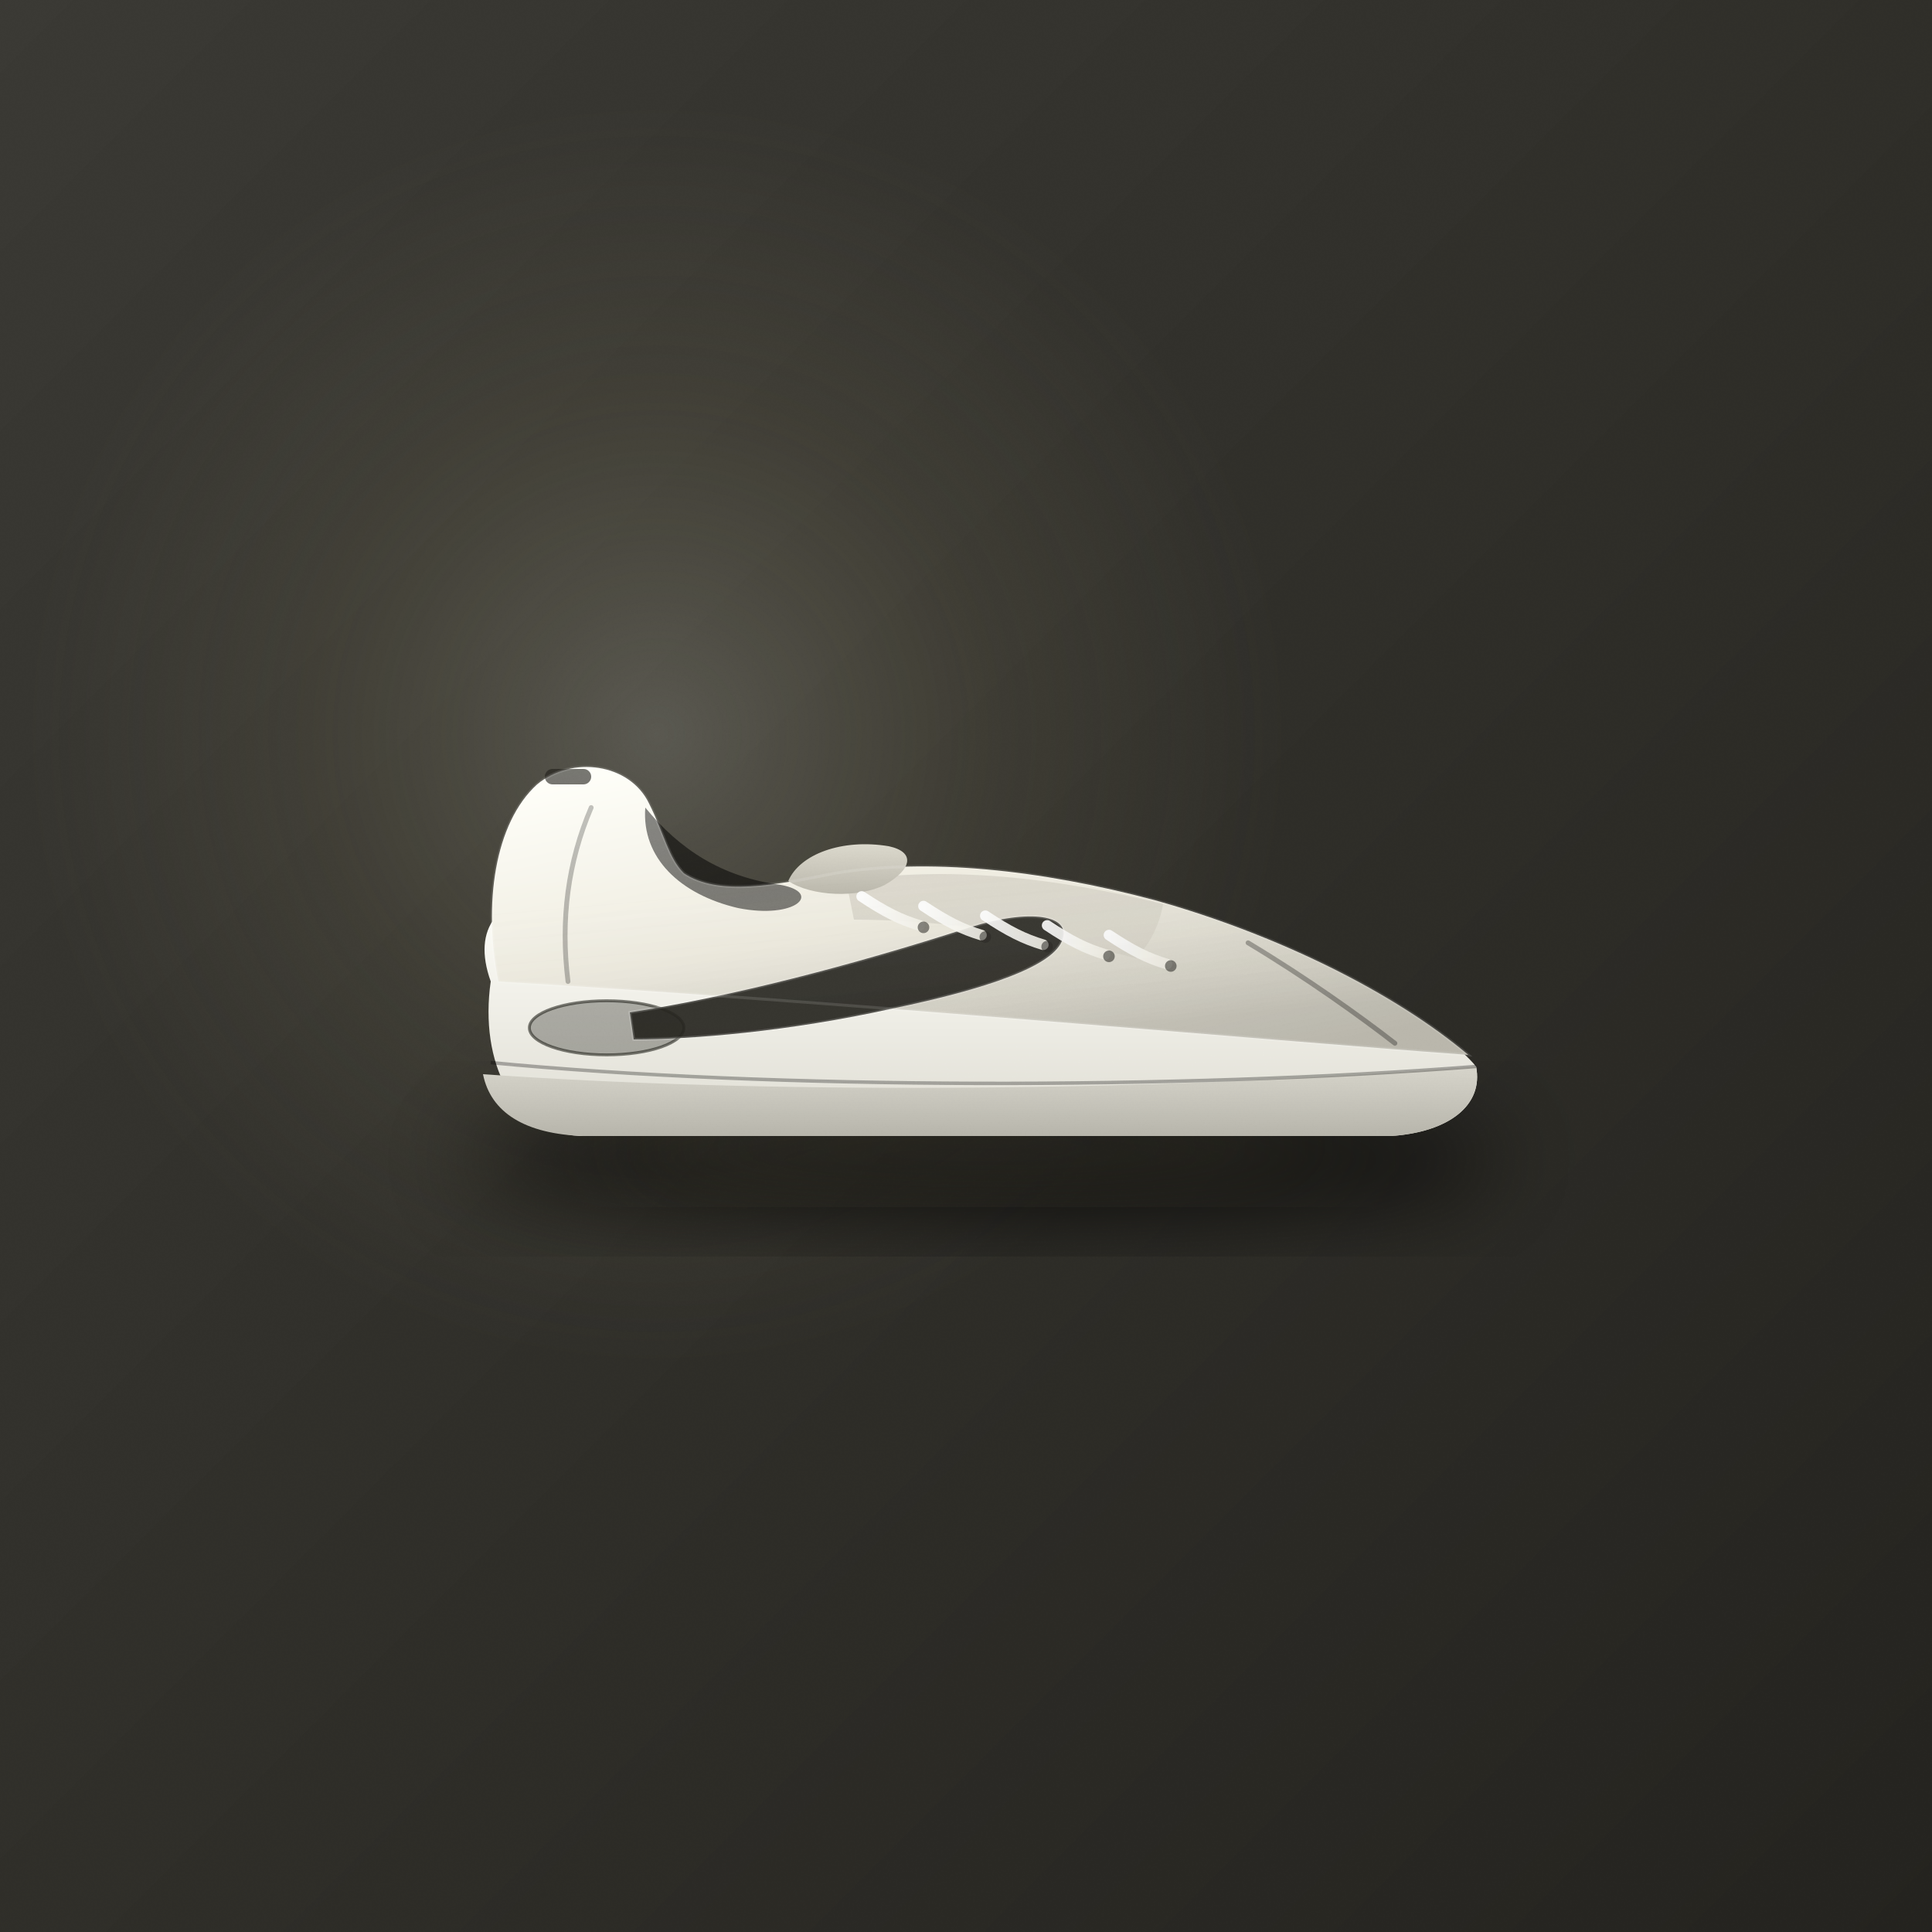
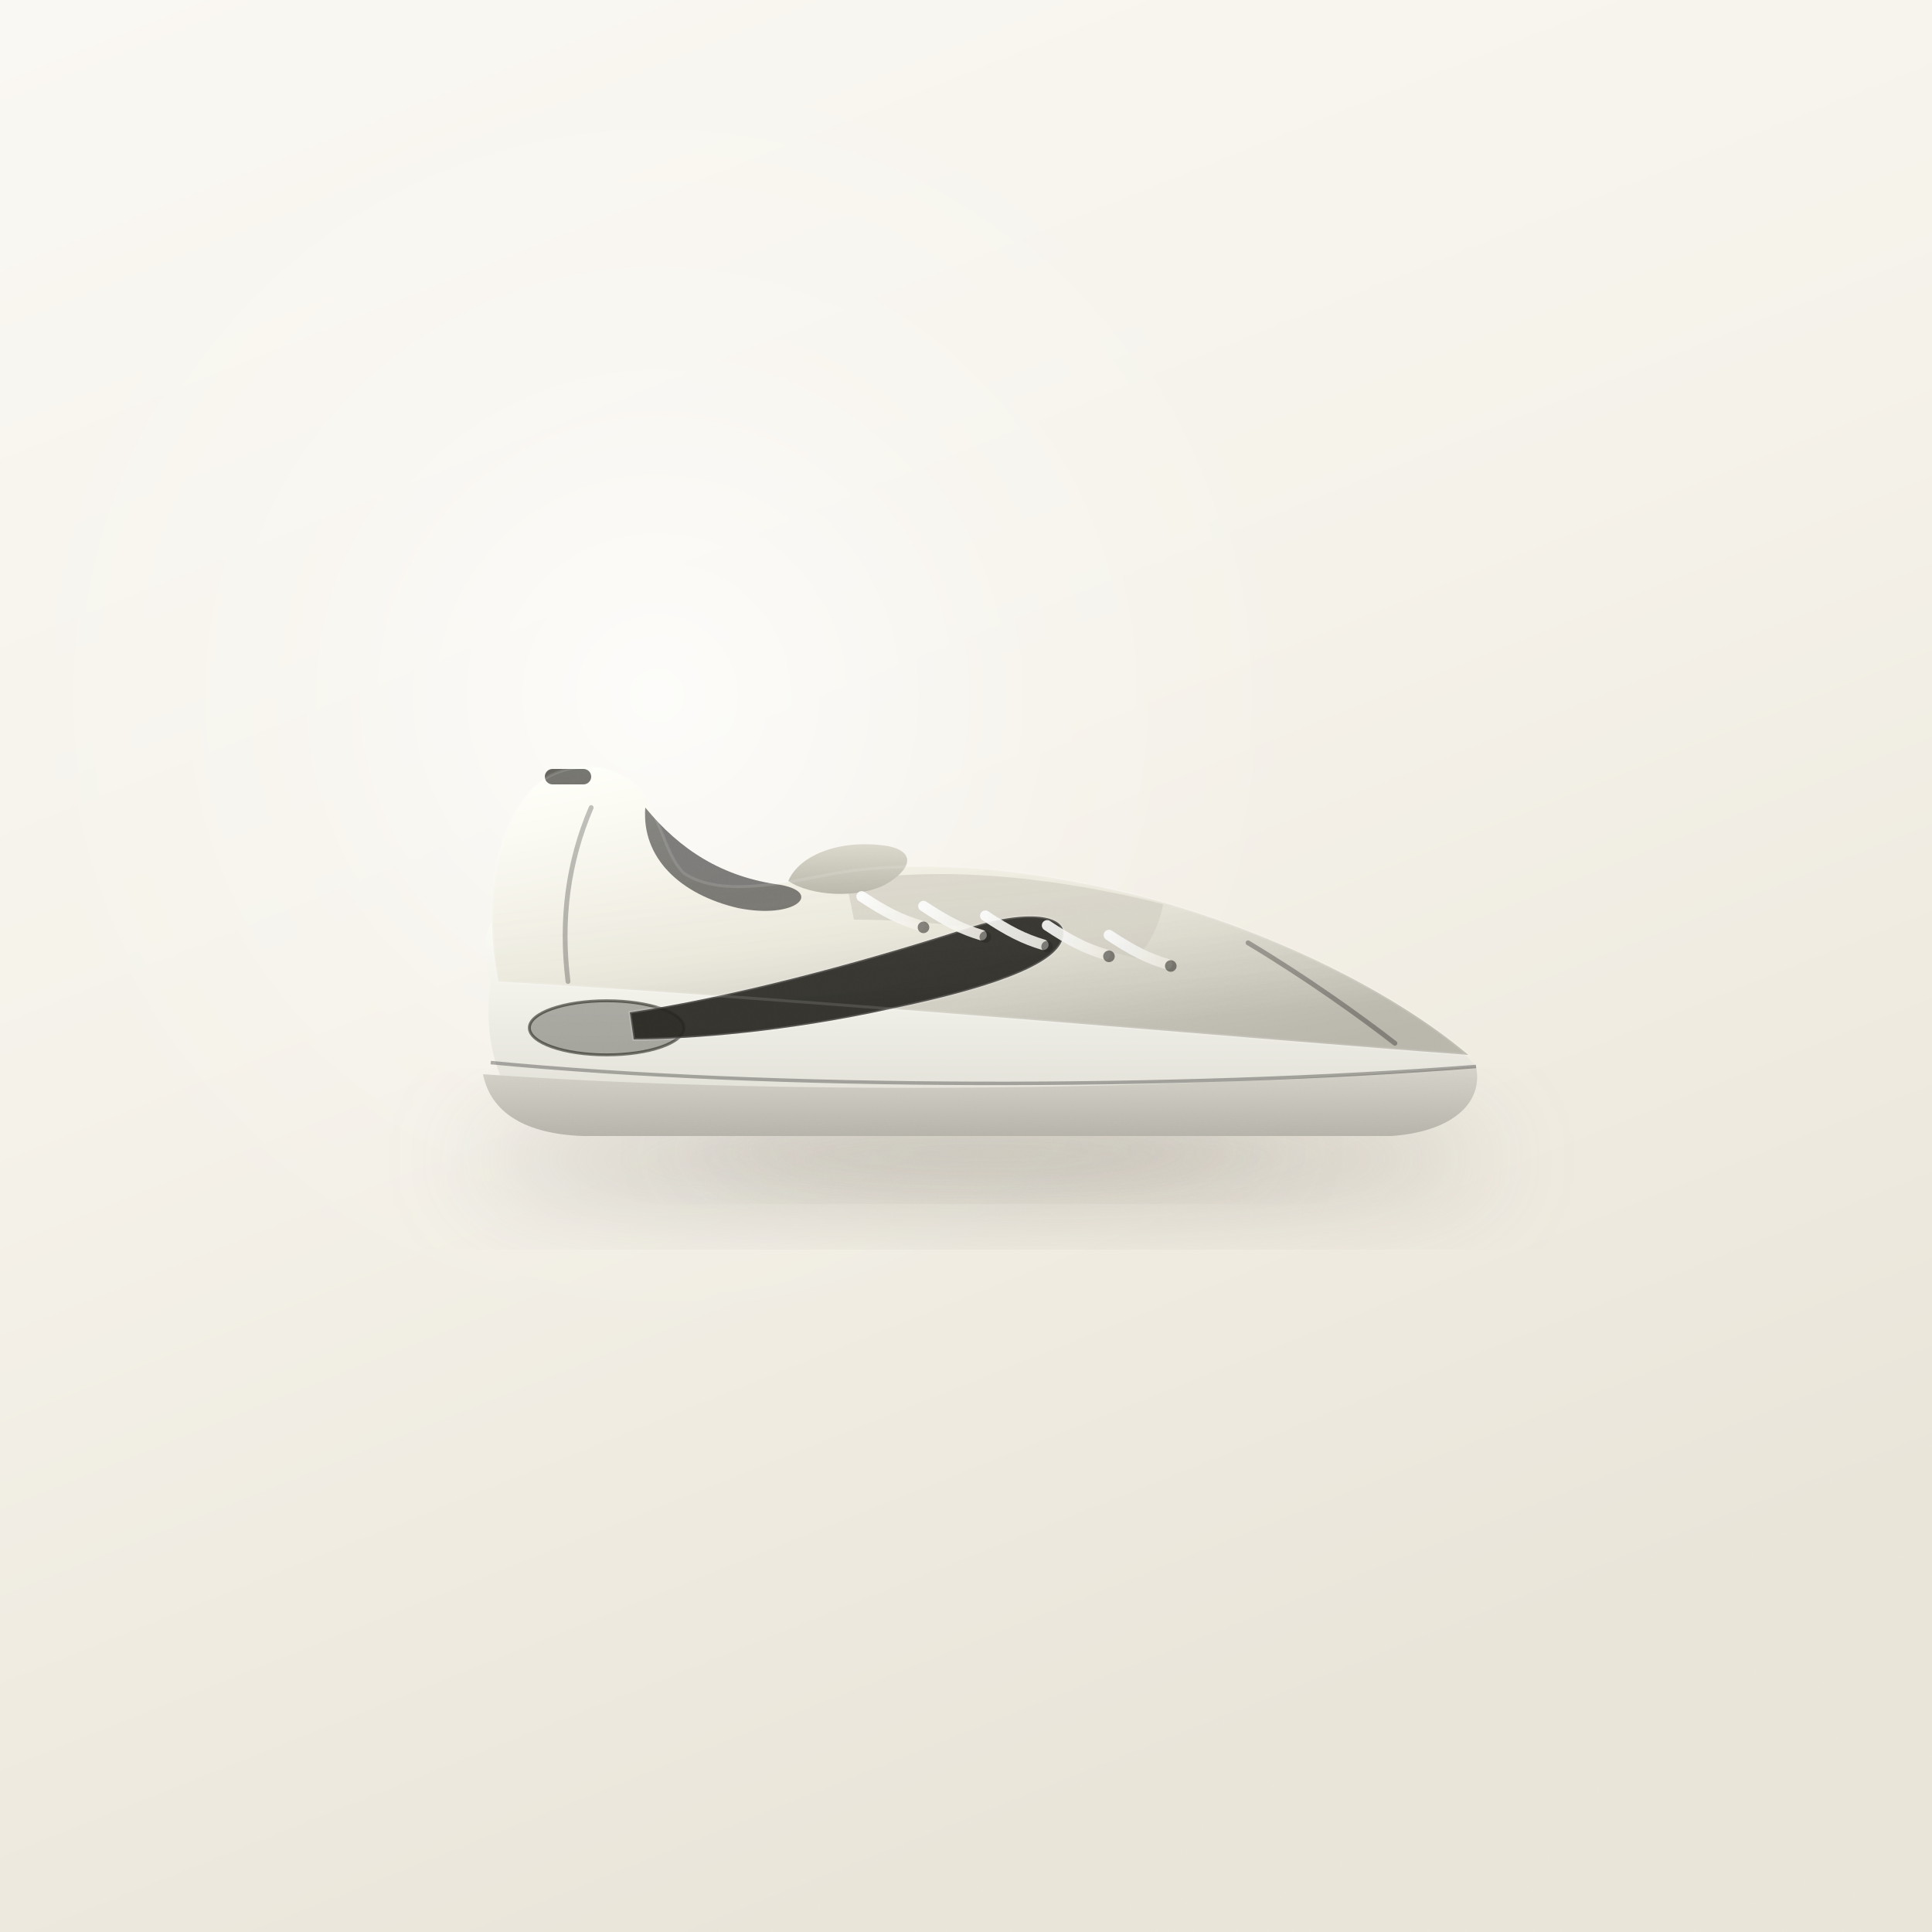
<svg xmlns="http://www.w3.org/2000/svg" viewBox="0 0 1000 1000" width="1000" height="1000" role="img">
  <defs>
-     <linearGradient id="bg" x1="0" y1="0" x2="1" y2="1">
-       <stop offset="0" stop-color="#3a3934" />
-       <stop offset="0.55" stop-color="#2e2d28" />
-       <stop offset="1" stop-color="#24231f" />
+     <linearGradient id="bg" x1="0" y1="0" x2="0.4" y2="1">
+       <stop offset="0" stop-color="#faf8f3" />
+       <stop offset="0.5" stop-color="#f5f2ea" />
+       <stop offset="1" stop-color="#eae5d9" />
    </linearGradient>
    <radialGradient id="bloom">
-       <stop offset="0" stop-color="#f7f4e0" stop-opacity="0.2" />
-       <stop offset="0.55" stop-color="#c9be93" stop-opacity="0.08" />
-       <stop offset="1" stop-color="#c9be93" stop-opacity="0" />
+       <stop offset="0" stop-color="#ffffff" stop-opacity="0.75" />
+       <stop offset="0.55" stop-color="#ffffff" stop-opacity="0.2" />
+       <stop offset="1" stop-color="#ffffff" stop-opacity="0" />
    </radialGradient>
    <linearGradient id="upperGrad" x1="0.1" y1="0" x2="0.8" y2="1">
      <stop offset="0" stop-color="#fffff8" />
      <stop offset="0.5" stop-color="#edeade" />
      <stop offset="1" stop-color="#cbc8bc" />
    </linearGradient>
    <linearGradient id="midGrad" x1="0" y1="0" x2="0" y2="1">
      <stop offset="0" stop-color="#fffffa" />
      <stop offset="1" stop-color="#dedcd2" />
    </linearGradient>
    <linearGradient id="soleGrad" x1="0" y1="0" x2="0" y2="1">
      <stop offset="0" stop-color="#d6d4ca" />
      <stop offset="1" stop-color="#b6b4aa" />
    </linearGradient>
    <linearGradient id="collarGrad" x1="0" y1="0" x2="0" y2="1">
      <stop offset="0" stop-color="#dbd8cc" />
      <stop offset="1" stop-color="#b9b6aa" />
    </linearGradient>
    <linearGradient id="lace" x1="0" y1="0" x2="1" y2="0">
      <stop offset="0" stop-color="#ffffff" />
      <stop offset="1" stop-color="#f4f2e8" />
    </linearGradient>
    <linearGradient id="sheen" x1="0" y1="0" x2="0.3" y2="1">
      <stop offset="0" stop-color="#ffffff" stop-opacity="0.22" />
      <stop offset="0.45" stop-color="#ffffff" stop-opacity="0.02" />
      <stop offset="1" stop-color="#000000" stop-opacity="0.18" />
    </linearGradient>
    <filter id="soft" x="-40%" y="-40%" width="180%" height="180%">
      <feGaussianBlur stdDeviation="26" />
    </filter>
    <filter id="grain">
      <feTurbulence type="fractalNoise" baseFrequency="0.9" numOctaves="3" seed="6" />
      <feColorMatrix type="saturate" values="0" />
    </filter>
  </defs>
  <rect width="1000" height="1000" fill="url(#bg)" />
-   <circle cx="340" cy="380" r="330" fill="url(#bloom)" />
-   <ellipse cx="508" cy="600" rx="270" ry="28" fill="#000" opacity="0.75" filter="url(#soft)" />
-   <ellipse cx="508" cy="594" rx="185" ry="17" fill="#c9be93" opacity="0.16" filter="url(#soft)" />
+   <circle cx="340" cy="360" r="340" fill="url(#bloom)" />
+   <ellipse cx="508" cy="600" rx="262" ry="26" fill="#8a8378" opacity="0.34" filter="url(#soft)" />
+   <ellipse cx="508" cy="596" rx="150" ry="15" fill="#6b6459" opacity="0.24" filter="url(#soft)" />
  <g transform="">
    <g transform="">
      <g transform="rotate(0 500 500)">
        <g transform="translate(150 250)">
          <path d="M104 258 C94 230, 108 214, 138 212 L470 242 C545 256, 596 280, 614 302 C618 322, 600 336, 570 338 L150 338 C116 336, 98 300, 104 258 Z" fill="url(#midGrad)" />
          <ellipse cx="164" cy="282" rx="40" ry="14" fill="#26251f" opacity="0.35" />
          <ellipse cx="164" cy="282" rx="40" ry="14" fill="none" stroke="#26251f" stroke-opacity="0.6" stroke-width="1.5" />
          <path d="M100 306 C104 326, 122 337, 152 338 L570 338 C600 336, 618 322, 614 302 C440 316, 240 316, 100 306 Z" fill="url(#soleGrad)" />
          <path d="M104 300 C250 314, 460 314, 614 302" fill="none" stroke="#000" stroke-opacity="0.3" stroke-width="1.8" />
          <path d="M108 258 C100 218, 106 176, 128 156 C146 141, 176 145, 186 166 C194 182, 196 194, 204 202 C222 214, 252 208, 282 202 C330 194, 388 200, 448 216 C512 234, 572 264, 610 296 C500 288, 280 268, 108 258 Z" fill="url(#upperGrad)" />
          <path d="M288 206 C340 198, 396 204, 452 218 C450 230, 444 240, 438 246 C384 232, 330 226, 292 226 Z" fill="#d7d4c8" opacity="0.85" />
          <path d="M176 274 C228 266, 290 250, 352 230 C384 220, 404 224, 400 236 C396 250, 360 262, 312 272 C258 284, 208 288, 178 288 Z" fill="#26251f" opacity="0.92" />
          <path d="M176 274 C228 266, 290 250, 352 230 C384 220, 404 224, 400 236 C396 250, 360 262, 312 272 C258 284, 208 288, 178 288 Z" fill="none" stroke="#fff" stroke-opacity="0.16" stroke-width="1.5" />
          <path d="M496 238 C526 256, 554 276, 572 290" fill="none" stroke="#000" stroke-opacity="0.3" stroke-width="2.5" stroke-linecap="round" />
          <path d="M156 168 C144 196, 140 226, 144 258" fill="none" stroke="#000" stroke-opacity="0.26" stroke-width="2.5" stroke-linecap="round" />
          <path d="M258 206 C264 192, 286 184, 310 188 C324 191, 322 200, 308 208 C294 215, 270 214, 258 206 Z" fill="url(#collarGrad)" />
          <path d="M184 168 C202 190, 224 204, 254 208 C276 212, 262 226, 232 220 C202 213, 182 194, 184 168 Z" fill="#000" fill-opacity="0.5" />
          <path d="M296 214 C308 222, 316 226, 326 229" stroke="url(#lace)" stroke-width="5.5" stroke-linecap="round" fill="none" opacity="0.9" />
          <circle cx="328" cy="230" r="3" fill="#24231f" opacity="0.55" />
          <path d="M328 219 C340 227, 348 231, 358 234" stroke="url(#lace)" stroke-width="5.5" stroke-linecap="round" fill="none" opacity="0.9" />
          <circle cx="360" cy="235" r="3" fill="#24231f" opacity="0.55" />
          <path d="M360 224 C372 232, 380 236, 390 239" stroke="url(#lace)" stroke-width="5.5" stroke-linecap="round" fill="none" opacity="0.9" />
          <circle cx="392" cy="240" r="3" fill="#24231f" opacity="0.55" />
          <path d="M392 229 C404 237, 412 241, 422 244" stroke="url(#lace)" stroke-width="5.5" stroke-linecap="round" fill="none" opacity="0.9" />
          <circle cx="424" cy="245" r="3" fill="#24231f" opacity="0.55" />
          <path d="M424 234 C436 242, 444 246, 454 249" stroke="url(#lace)" stroke-width="5.5" stroke-linecap="round" fill="none" opacity="0.9" />
          <circle cx="456" cy="250" r="3" fill="#24231f" opacity="0.55" />
          <rect x="132" y="148" width="24" height="8" rx="4" fill="#26251f" opacity="0.7" />
          <path d="M108 258 C100 218, 106 176, 128 156 C146 141, 176 145, 186 166 C194 182, 196 194, 204 202 C222 214, 252 208, 282 202 C330 194, 388 200, 448 216 C512 234, 572 264, 610 296 C500 288, 280 268, 108 258 Z" fill="url(#sheen)" opacity="0.5" />
          <path d="M108 258 C100 218, 106 176, 128 156 C146 141, 176 145, 186 166 C194 182, 196 194, 204 202 C222 214, 252 208, 282 202 C330 194, 388 200, 448 216 C512 234, 572 264, 610 296 C500 288, 280 268, 108 258 Z" fill="none" stroke="#fff" stroke-opacity="0.12" stroke-width="1.5" />
        </g>
      </g>
    </g>
  </g>
  <rect width="1000" height="1000" filter="url(#grain)" opacity="0.045" style="mix-blend-mode:overlay" />
</svg>
